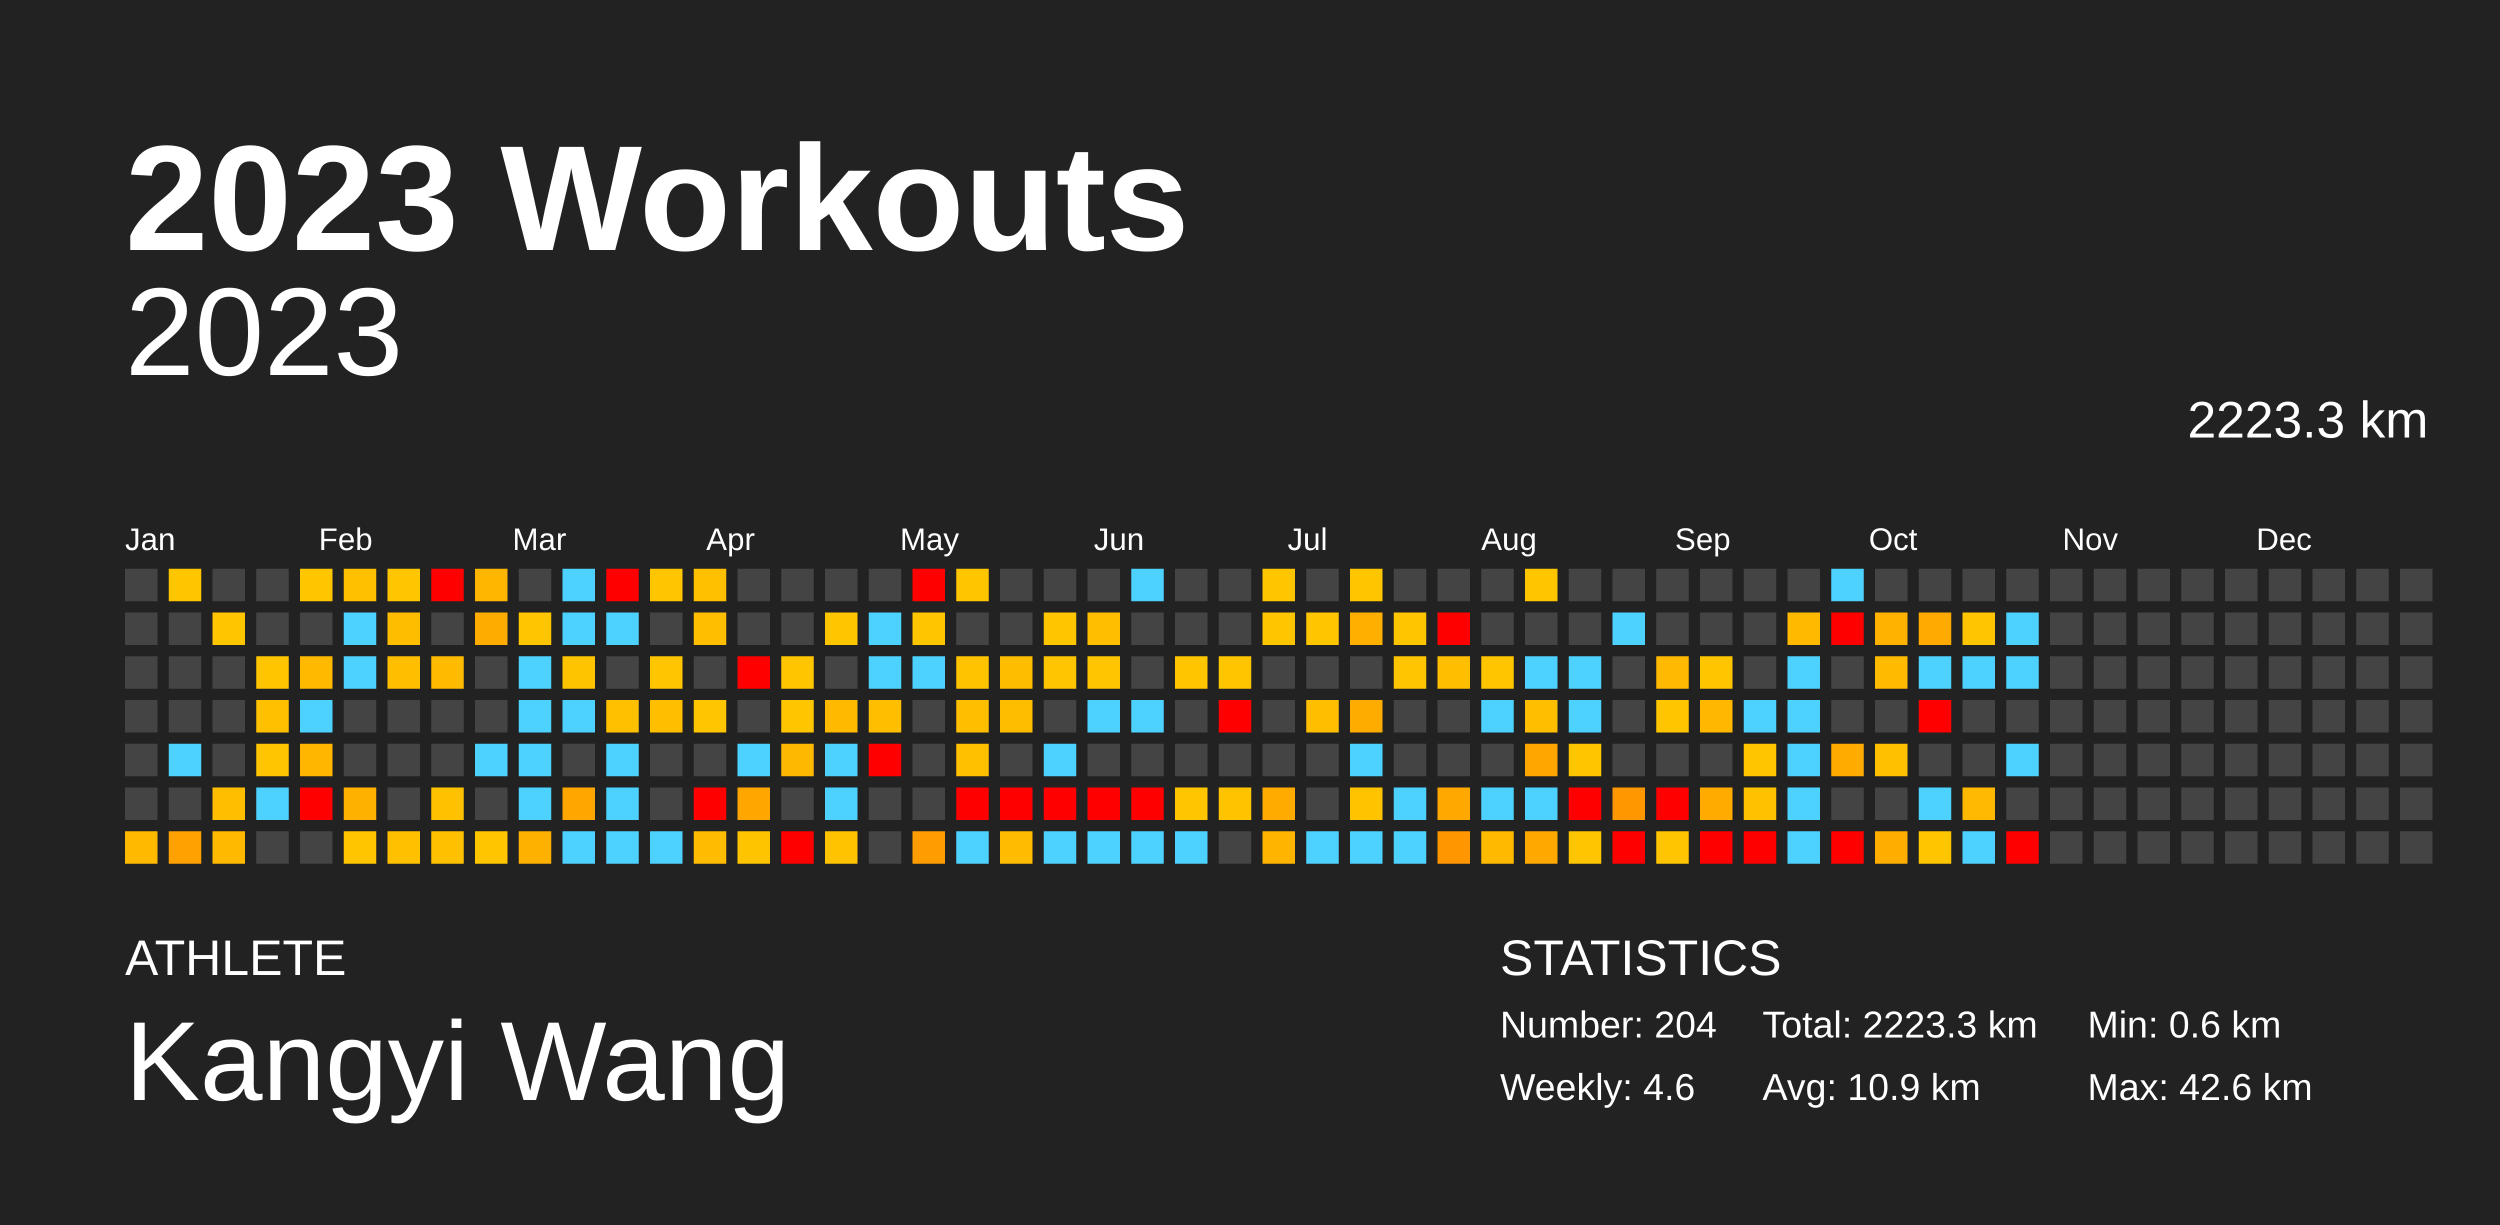
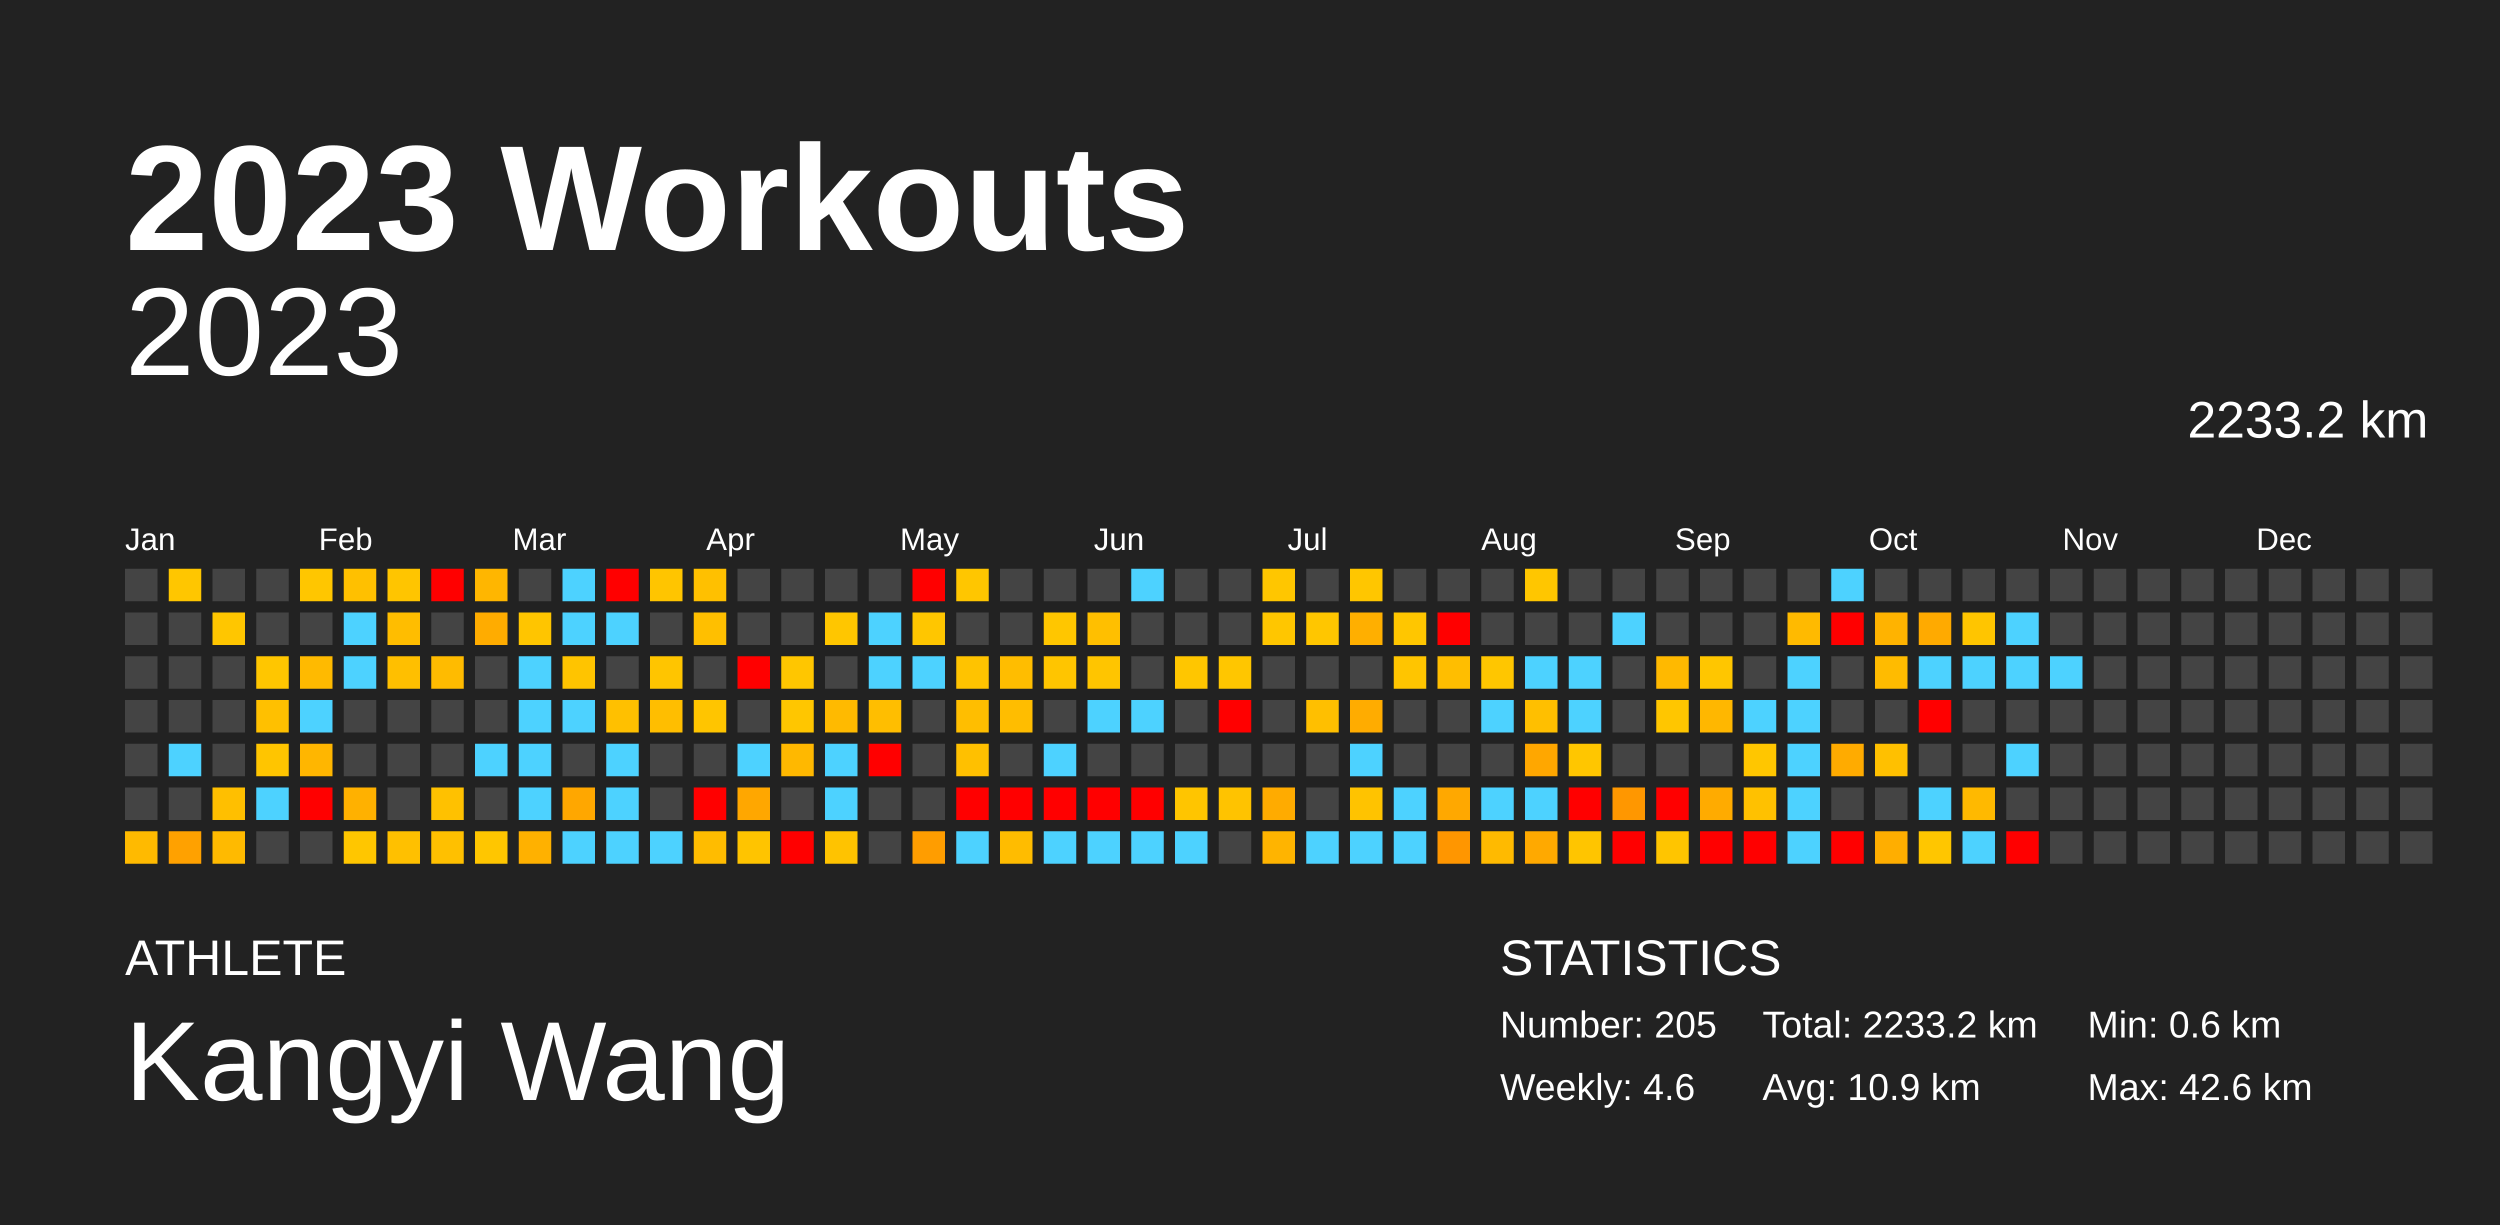
<svg xmlns="http://www.w3.org/2000/svg" baseProfile="full" height="98mm" version="1.1" viewBox="0,0,200,98" width="200mm">
  <defs />
  <rect fill="#222222" height="98" width="200" x="0" y="0" />
  <text fill="#FFFFFF" style="font-size:12px; font-family:Arial; font-weight:bold;" x="10" y="20">2023 Workouts</text>
  <text fill="#FFFFFF" style="font-size:4px; font-family:Arial" x="10" y="78">ATHLETE</text>
  <text fill="#FFFFFF" style="font-size:9px; font-family:Arial" x="10" y="88">Kangyi Wang</text>
  <text fill="#FFFFFF" style="font-size:4px; font-family:Arial" x="120" y="78">STATISTICS</text>
-   <text fill="#FFFFFF" style="font-size:3px; font-family:Arial" x="120" y="83">Number: 204</text>
+   <text fill="#FFFFFF" style="font-size:3px; font-family:Arial" x="120" y="83">Number: 205</text>
  <text fill="#FFFFFF" style="font-size:3px; font-family:Arial" x="120" y="88">Weekly: 4.6</text>
-   <text fill="#FFFFFF" style="font-size:3px; font-family:Arial" x="141" y="83">Total: 2223.3 km</text>
+   <text fill="#FFFFFF" style="font-size:3px; font-family:Arial" x="141" y="83">Total: 2233.2 km</text>
  <text fill="#FFFFFF" style="font-size:3px; font-family:Arial" x="141" y="88">Avg: 10.9 km</text>
  <text fill="#FFFFFF" style="font-size:3px; font-family:Arial" x="167" y="83">Min: 0.6 km</text>
  <text fill="#FFFFFF" style="font-size:3px; font-family:Arial" x="167" y="88">Max: 42.6 km</text>
  <text alignment-baseline="hanging" fill="#FFFFFF" style="font-size:10.0px; font-family:Arial;" x="10" y="30">2023</text>
-   <text alignment-baseline="hanging" fill="#FFFFFF" style="font-size:4.125px; font-family:Arial;" x="175" y="35">2223.3 km</text>
+   <text alignment-baseline="hanging" fill="#FFFFFF" style="font-size:4.125px; font-family:Arial;" x="175" y="35">2233.2 km</text>
  <text fill="#FFFFFF" style="font-size:2.5px; font-family:Arial" x="10.0" y="44">Jan</text>
  <text fill="#FFFFFF" style="font-size:2.5px; font-family:Arial" x="25.5" y="44">Feb</text>
  <text fill="#FFFFFF" style="font-size:2.5px; font-family:Arial" x="41.0" y="44">Mar</text>
  <text fill="#FFFFFF" style="font-size:2.5px; font-family:Arial" x="56.5" y="44">Apr</text>
  <text fill="#FFFFFF" style="font-size:2.5px; font-family:Arial" x="72.0" y="44">May</text>
  <text fill="#FFFFFF" style="font-size:2.5px; font-family:Arial" x="87.5" y="44">Jun</text>
  <text fill="#FFFFFF" style="font-size:2.5px; font-family:Arial" x="103.0" y="44">Jul</text>
  <text fill="#FFFFFF" style="font-size:2.5px; font-family:Arial" x="118.5" y="44">Aug</text>
  <text fill="#FFFFFF" style="font-size:2.5px; font-family:Arial" x="134.0" y="44">Sep</text>
  <text fill="#FFFFFF" style="font-size:2.5px; font-family:Arial" x="149.5" y="44">Oct</text>
  <text fill="#FFFFFF" style="font-size:2.5px; font-family:Arial" x="165.0" y="44">Nov</text>
  <text fill="#FFFFFF" style="font-size:2.5px; font-family:Arial" x="180.5" y="44">Dec</text>
  <rect fill="#444444" height="2.6" width="2.6" x="10.0" y="45.5" />
  <rect fill="#444444" height="2.6" width="2.6" x="10.0" y="49.0" />
  <rect fill="#444444" height="2.6" width="2.6" x="10.0" y="52.5" />
  <rect fill="#444444" height="2.6" width="2.6" x="10.0" y="56.0" />
  <rect fill="#444444" height="2.6" width="2.6" x="10.0" y="59.5" />
  <rect fill="#444444" height="2.6" width="2.6" x="10.0" y="63.0" />
  <rect fill="#ffba00" height="2.6" width="2.6" x="10.0" y="66.5" />
  <rect fill="#ffc600" height="2.6" width="2.6" x="13.5" y="45.5" />
  <rect fill="#444444" height="2.6" width="2.6" x="13.5" y="49.0" />
  <rect fill="#444444" height="2.6" width="2.6" x="13.5" y="52.5" />
  <rect fill="#444444" height="2.6" width="2.6" x="13.5" y="56.0" />
  <rect fill="#4dd2ff" height="2.6" width="2.6" x="13.5" y="59.5" />
  <rect fill="#444444" height="2.6" width="2.6" x="13.5" y="63.0" />
  <rect fill="#ffa100" height="2.6" width="2.6" x="13.5" y="66.5" />
  <rect fill="#444444" height="2.6" width="2.6" x="17.0" y="45.5" />
  <rect fill="#ffc600" height="2.6" width="2.6" x="17.0" y="49.0" />
  <rect fill="#444444" height="2.6" width="2.6" x="17.0" y="52.5" />
  <rect fill="#444444" height="2.6" width="2.6" x="17.0" y="56.0" />
  <rect fill="#444444" height="2.6" width="2.6" x="17.0" y="59.5" />
  <rect fill="#ffbf00" height="2.6" width="2.6" x="17.0" y="63.0" />
  <rect fill="#ffba00" height="2.6" width="2.6" x="17.0" y="66.5" />
  <rect fill="#444444" height="2.6" width="2.6" x="20.5" y="45.5" />
  <rect fill="#444444" height="2.6" width="2.6" x="20.5" y="49.0" />
  <rect fill="#ffc600" height="2.6" width="2.6" x="20.5" y="52.5" />
  <rect fill="#ffc000" height="2.6" width="2.6" x="20.5" y="56.0" />
  <rect fill="#ffc500" height="2.6" width="2.6" x="20.5" y="59.5" />
  <rect fill="#4dd2ff" height="2.6" width="2.6" x="20.5" y="63.0" />
  <rect fill="#444444" height="2.6" width="2.6" x="20.5" y="66.5" />
  <rect fill="#ffc600" height="2.6" width="2.6" x="24.0" y="45.5" />
  <rect fill="#444444" height="2.6" width="2.6" x="24.0" y="49.0" />
  <rect fill="#ffba00" height="2.6" width="2.6" x="24.0" y="52.5" />
  <rect fill="#4dd2ff" height="2.6" width="2.6" x="24.0" y="56.0" />
  <rect fill="#ffb600" height="2.6" width="2.6" x="24.0" y="59.5" />
  <rect fill="red" height="2.6" width="2.6" x="24.0" y="63.0" />
  <rect fill="#444444" height="2.6" width="2.6" x="24.0" y="66.5" />
  <rect fill="#ffc000" height="2.6" width="2.6" x="27.5" y="45.5" />
  <rect fill="#4dd2ff" height="2.6" width="2.6" x="27.5" y="49.0" />
  <rect fill="#4dd2ff" height="2.6" width="2.6" x="27.5" y="52.5" />
  <rect fill="#444444" height="2.6" width="2.6" x="27.5" y="56.0" />
  <rect fill="#444444" height="2.6" width="2.6" x="27.5" y="59.5" />
  <rect fill="#ffb100" height="2.6" width="2.6" x="27.5" y="63.0" />
  <rect fill="#ffc600" height="2.6" width="2.6" x="27.5" y="66.5" />
  <rect fill="#ffc500" height="2.6" width="2.6" x="31.0" y="45.5" />
  <rect fill="#ffbd00" height="2.6" width="2.6" x="31.0" y="49.0" />
  <rect fill="#ffbf00" height="2.6" width="2.6" x="31.0" y="52.5" />
  <rect fill="#444444" height="2.6" width="2.6" x="31.0" y="56.0" />
  <rect fill="#444444" height="2.6" width="2.6" x="31.0" y="59.5" />
  <rect fill="#444444" height="2.6" width="2.6" x="31.0" y="63.0" />
  <rect fill="#ffc000" height="2.6" width="2.6" x="31.0" y="66.5" />
  <rect fill="red" height="2.6" width="2.6" x="34.5" y="45.5" />
  <rect fill="#444444" height="2.6" width="2.6" x="34.5" y="49.0" />
  <rect fill="#ffbb00" height="2.6" width="2.6" x="34.5" y="52.5" />
  <rect fill="#444444" height="2.6" width="2.6" x="34.5" y="56.0" />
  <rect fill="#444444" height="2.6" width="2.6" x="34.5" y="59.5" />
  <rect fill="#ffc100" height="2.6" width="2.6" x="34.5" y="63.0" />
  <rect fill="#ffc000" height="2.6" width="2.6" x="34.5" y="66.5" />
  <rect fill="#ffb600" height="2.6" width="2.6" x="38.0" y="45.5" />
  <rect fill="#ffac00" height="2.6" width="2.6" x="38.0" y="49.0" />
  <rect fill="#444444" height="2.6" width="2.6" x="38.0" y="52.5" />
  <rect fill="#444444" height="2.6" width="2.6" x="38.0" y="56.0" />
  <rect fill="#4dd2ff" height="2.6" width="2.6" x="38.0" y="59.5" />
  <rect fill="#444444" height="2.6" width="2.6" x="38.0" y="63.0" />
  <rect fill="#ffc600" height="2.6" width="2.6" x="38.0" y="66.5" />
  <rect fill="#444444" height="2.6" width="2.6" x="41.5" y="45.5" />
  <rect fill="#ffc500" height="2.6" width="2.6" x="41.5" y="49.0" />
  <rect fill="#4dd2ff" height="2.6" width="2.6" x="41.5" y="52.5" />
  <rect fill="#4dd2ff" height="2.6" width="2.6" x="41.5" y="56.0" />
  <rect fill="#4dd2ff" height="2.6" width="2.6" x="41.5" y="59.5" />
  <rect fill="#4dd2ff" height="2.6" width="2.6" x="41.5" y="63.0" />
  <rect fill="#ffb100" height="2.6" width="2.6" x="41.5" y="66.5" />
  <rect fill="#4dd2ff" height="2.6" width="2.6" x="45.0" y="45.5" />
  <rect fill="#4dd2ff" height="2.6" width="2.6" x="45.0" y="49.0" />
  <rect fill="#ffc400" height="2.6" width="2.6" x="45.0" y="52.5" />
  <rect fill="#4dd2ff" height="2.6" width="2.6" x="45.0" y="56.0" />
  <rect fill="#444444" height="2.6" width="2.6" x="45.0" y="59.5" />
  <rect fill="#ffa700" height="2.6" width="2.6" x="45.0" y="63.0" />
  <rect fill="#4dd2ff" height="2.6" width="2.6" x="45.0" y="66.5" />
  <rect fill="red" height="2.6" width="2.6" x="48.5" y="45.5" />
  <rect fill="#4dd2ff" height="2.6" width="2.6" x="48.5" y="49.0" />
  <rect fill="#444444" height="2.6" width="2.6" x="48.5" y="52.5" />
  <rect fill="#ffc000" height="2.6" width="2.6" x="48.5" y="56.0" />
  <rect fill="#4dd2ff" height="2.6" width="2.6" x="48.5" y="59.5" />
  <rect fill="#4dd2ff" height="2.6" width="2.6" x="48.5" y="63.0" />
  <rect fill="#4dd2ff" height="2.6" width="2.6" x="48.5" y="66.5" />
  <rect fill="#ffc500" height="2.6" width="2.6" x="52.0" y="45.5" />
  <rect fill="#444444" height="2.6" width="2.6" x="52.0" y="49.0" />
  <rect fill="#ffc500" height="2.6" width="2.6" x="52.0" y="52.5" />
  <rect fill="#ffbe00" height="2.6" width="2.6" x="52.0" y="56.0" />
  <rect fill="#444444" height="2.6" width="2.6" x="52.0" y="59.5" />
  <rect fill="#444444" height="2.6" width="2.6" x="52.0" y="63.0" />
  <rect fill="#4dd2ff" height="2.6" width="2.6" x="52.0" y="66.5" />
  <rect fill="#ffc000" height="2.6" width="2.6" x="55.5" y="45.5" />
  <rect fill="#ffbf00" height="2.6" width="2.6" x="55.5" y="49.0" />
  <rect fill="#444444" height="2.6" width="2.6" x="55.5" y="52.5" />
  <rect fill="#ffc500" height="2.6" width="2.6" x="55.5" y="56.0" />
  <rect fill="#444444" height="2.6" width="2.6" x="55.5" y="59.5" />
  <rect fill="red" height="2.6" width="2.6" x="55.5" y="63.0" />
  <rect fill="#ffbc00" height="2.6" width="2.6" x="55.5" y="66.5" />
  <rect fill="#444444" height="2.6" width="2.6" x="59.0" y="45.5" />
  <rect fill="#444444" height="2.6" width="2.6" x="59.0" y="49.0" />
  <rect fill="red" height="2.6" width="2.6" x="59.0" y="52.5" />
  <rect fill="#444444" height="2.6" width="2.6" x="59.0" y="56.0" />
  <rect fill="#4dd2ff" height="2.6" width="2.6" x="59.0" y="59.5" />
  <rect fill="#ffa700" height="2.6" width="2.6" x="59.0" y="63.0" />
  <rect fill="#ffc400" height="2.6" width="2.6" x="59.0" y="66.5" />
  <rect fill="#444444" height="2.6" width="2.6" x="62.5" y="45.5" />
  <rect fill="#444444" height="2.6" width="2.6" x="62.5" y="49.0" />
  <rect fill="#ffc600" height="2.6" width="2.6" x="62.5" y="52.5" />
  <rect fill="#ffc600" height="2.6" width="2.6" x="62.5" y="56.0" />
  <rect fill="#ffb800" height="2.6" width="2.6" x="62.5" y="59.5" />
  <rect fill="#444444" height="2.6" width="2.6" x="62.5" y="63.0" />
  <rect fill="red" height="2.6" width="2.6" x="62.5" y="66.5" />
  <rect fill="#444444" height="2.6" width="2.6" x="66.0" y="45.5" />
  <rect fill="#ffc600" height="2.6" width="2.6" x="66.0" y="49.0" />
  <rect fill="#444444" height="2.6" width="2.6" x="66.0" y="52.5" />
  <rect fill="#ffba00" height="2.6" width="2.6" x="66.0" y="56.0" />
  <rect fill="#4dd2ff" height="2.6" width="2.6" x="66.0" y="59.5" />
  <rect fill="#4dd2ff" height="2.6" width="2.6" x="66.0" y="63.0" />
  <rect fill="#ffc300" height="2.6" width="2.6" x="66.0" y="66.5" />
  <rect fill="#444444" height="2.6" width="2.6" x="69.5" y="45.5" />
  <rect fill="#4dd2ff" height="2.6" width="2.6" x="69.5" y="49.0" />
  <rect fill="#4dd2ff" height="2.6" width="2.6" x="69.5" y="52.5" />
  <rect fill="#ffbe00" height="2.6" width="2.6" x="69.5" y="56.0" />
  <rect fill="red" height="2.6" width="2.6" x="69.5" y="59.5" />
  <rect fill="#444444" height="2.6" width="2.6" x="69.5" y="63.0" />
  <rect fill="#444444" height="2.6" width="2.6" x="69.5" y="66.5" />
  <rect fill="red" height="2.6" width="2.6" x="73.0" y="45.5" />
  <rect fill="#ffc600" height="2.6" width="2.6" x="73.0" y="49.0" />
  <rect fill="#4dd2ff" height="2.6" width="2.6" x="73.0" y="52.5" />
  <rect fill="#444444" height="2.6" width="2.6" x="73.0" y="56.0" />
  <rect fill="#444444" height="2.6" width="2.6" x="73.0" y="59.5" />
  <rect fill="#444444" height="2.6" width="2.6" x="73.0" y="63.0" />
  <rect fill="#ff9d00" height="2.6" width="2.6" x="73.0" y="66.5" />
  <rect fill="#ffc600" height="2.6" width="2.6" x="76.5" y="45.5" />
  <rect fill="#444444" height="2.6" width="2.6" x="76.5" y="49.0" />
  <rect fill="#ffc300" height="2.6" width="2.6" x="76.5" y="52.5" />
  <rect fill="#ffbe00" height="2.6" width="2.6" x="76.5" y="56.0" />
  <rect fill="#ffc000" height="2.6" width="2.6" x="76.5" y="59.5" />
  <rect fill="red" height="2.6" width="2.6" x="76.5" y="63.0" />
  <rect fill="#4dd2ff" height="2.6" width="2.6" x="76.5" y="66.5" />
  <rect fill="#444444" height="2.6" width="2.6" x="80.0" y="45.5" />
  <rect fill="#444444" height="2.6" width="2.6" x="80.0" y="49.0" />
  <rect fill="#ffbd00" height="2.6" width="2.6" x="80.0" y="52.5" />
  <rect fill="#ffbd00" height="2.6" width="2.6" x="80.0" y="56.0" />
  <rect fill="#444444" height="2.6" width="2.6" x="80.0" y="59.5" />
  <rect fill="red" height="2.6" width="2.6" x="80.0" y="63.0" />
  <rect fill="#ffbc00" height="2.6" width="2.6" x="80.0" y="66.5" />
  <rect fill="#444444" height="2.6" width="2.6" x="83.5" y="45.5" />
  <rect fill="#ffc600" height="2.6" width="2.6" x="83.5" y="49.0" />
  <rect fill="#ffc500" height="2.6" width="2.6" x="83.5" y="52.5" />
  <rect fill="#444444" height="2.6" width="2.6" x="83.5" y="56.0" />
  <rect fill="#4dd2ff" height="2.6" width="2.6" x="83.5" y="59.5" />
  <rect fill="red" height="2.6" width="2.6" x="83.5" y="63.0" />
  <rect fill="#4dd2ff" height="2.6" width="2.6" x="83.5" y="66.5" />
  <rect fill="#444444" height="2.6" width="2.6" x="87.0" y="45.5" />
  <rect fill="#ffbf00" height="2.6" width="2.6" x="87.0" y="49.0" />
  <rect fill="#ffc500" height="2.6" width="2.6" x="87.0" y="52.5" />
  <rect fill="#4dd2ff" height="2.6" width="2.6" x="87.0" y="56.0" />
  <rect fill="#444444" height="2.6" width="2.6" x="87.0" y="59.5" />
  <rect fill="red" height="2.6" width="2.6" x="87.0" y="63.0" />
  <rect fill="#4dd2ff" height="2.6" width="2.6" x="87.0" y="66.5" />
  <rect fill="#4dd2ff" height="2.6" width="2.6" x="90.5" y="45.5" />
  <rect fill="#444444" height="2.6" width="2.6" x="90.5" y="49.0" />
  <rect fill="#444444" height="2.6" width="2.6" x="90.5" y="52.5" />
  <rect fill="#4dd2ff" height="2.6" width="2.6" x="90.5" y="56.0" />
  <rect fill="#444444" height="2.6" width="2.6" x="90.5" y="59.5" />
  <rect fill="red" height="2.6" width="2.6" x="90.5" y="63.0" />
  <rect fill="#4dd2ff" height="2.6" width="2.6" x="90.5" y="66.5" />
  <rect fill="#444444" height="2.6" width="2.6" x="94.0" y="45.5" />
  <rect fill="#444444" height="2.6" width="2.6" x="94.0" y="49.0" />
  <rect fill="#ffc600" height="2.6" width="2.6" x="94.0" y="52.5" />
  <rect fill="#444444" height="2.6" width="2.6" x="94.0" y="56.0" />
  <rect fill="#444444" height="2.6" width="2.6" x="94.0" y="59.5" />
  <rect fill="#ffc500" height="2.6" width="2.6" x="94.0" y="63.0" />
  <rect fill="#4dd2ff" height="2.6" width="2.6" x="94.0" y="66.5" />
  <rect fill="#444444" height="2.6" width="2.6" x="97.5" y="45.5" />
  <rect fill="#444444" height="2.6" width="2.6" x="97.5" y="49.0" />
  <rect fill="#ffc600" height="2.6" width="2.6" x="97.5" y="52.5" />
  <rect fill="red" height="2.6" width="2.6" x="97.5" y="56.0" />
  <rect fill="#444444" height="2.6" width="2.6" x="97.5" y="59.5" />
  <rect fill="#ffc300" height="2.6" width="2.6" x="97.5" y="63.0" />
  <rect fill="#444444" height="2.6" width="2.6" x="97.5" y="66.5" />
  <rect fill="#ffc600" height="2.6" width="2.6" x="101.0" y="45.5" />
  <rect fill="#ffc600" height="2.6" width="2.6" x="101.0" y="49.0" />
  <rect fill="#444444" height="2.6" width="2.6" x="101.0" y="52.5" />
  <rect fill="#444444" height="2.6" width="2.6" x="101.0" y="56.0" />
  <rect fill="#444444" height="2.6" width="2.6" x="101.0" y="59.5" />
  <rect fill="#ffab00" height="2.6" width="2.6" x="101.0" y="63.0" />
  <rect fill="#ffb400" height="2.6" width="2.6" x="101.0" y="66.5" />
  <rect fill="#444444" height="2.6" width="2.6" x="104.5" y="45.5" />
  <rect fill="#ffc600" height="2.6" width="2.6" x="104.5" y="49.0" />
  <rect fill="#444444" height="2.6" width="2.6" x="104.5" y="52.5" />
  <rect fill="#ffbf00" height="2.6" width="2.6" x="104.5" y="56.0" />
  <rect fill="#444444" height="2.6" width="2.6" x="104.5" y="59.5" />
  <rect fill="#444444" height="2.6" width="2.6" x="104.5" y="63.0" />
  <rect fill="#4dd2ff" height="2.6" width="2.6" x="104.5" y="66.5" />
  <rect fill="#ffc600" height="2.6" width="2.6" x="108.0" y="45.5" />
  <rect fill="#ffaf00" height="2.6" width="2.6" x="108.0" y="49.0" />
  <rect fill="#444444" height="2.6" width="2.6" x="108.0" y="52.5" />
  <rect fill="#ffac00" height="2.6" width="2.6" x="108.0" y="56.0" />
  <rect fill="#4dd2ff" height="2.6" width="2.6" x="108.0" y="59.5" />
  <rect fill="#ffc300" height="2.6" width="2.6" x="108.0" y="63.0" />
  <rect fill="#4dd2ff" height="2.6" width="2.6" x="108.0" y="66.5" />
  <rect fill="#444444" height="2.6" width="2.6" x="111.5" y="45.5" />
  <rect fill="#ffc600" height="2.6" width="2.6" x="111.5" y="49.0" />
  <rect fill="#ffc500" height="2.6" width="2.6" x="111.5" y="52.5" />
  <rect fill="#444444" height="2.6" width="2.6" x="111.5" y="56.0" />
  <rect fill="#444444" height="2.6" width="2.6" x="111.5" y="59.5" />
  <rect fill="#4dd2ff" height="2.6" width="2.6" x="111.5" y="63.0" />
  <rect fill="#4dd2ff" height="2.6" width="2.6" x="111.5" y="66.5" />
  <rect fill="#444444" height="2.6" width="2.6" x="115.0" y="45.5" />
  <rect fill="red" height="2.6" width="2.6" x="115.0" y="49.0" />
  <rect fill="#ffbe00" height="2.6" width="2.6" x="115.0" y="52.5" />
  <rect fill="#444444" height="2.6" width="2.6" x="115.0" y="56.0" />
  <rect fill="#444444" height="2.6" width="2.6" x="115.0" y="59.5" />
  <rect fill="#ffa800" height="2.6" width="2.6" x="115.0" y="63.0" />
  <rect fill="#ff9600" height="2.6" width="2.6" x="115.0" y="66.5" />
  <rect fill="#444444" height="2.6" width="2.6" x="118.5" y="45.5" />
  <rect fill="#444444" height="2.6" width="2.6" x="118.5" y="49.0" />
  <rect fill="#ffc600" height="2.6" width="2.6" x="118.5" y="52.5" />
  <rect fill="#4dd2ff" height="2.6" width="2.6" x="118.5" y="56.0" />
  <rect fill="#444444" height="2.6" width="2.6" x="118.5" y="59.5" />
  <rect fill="#4dd2ff" height="2.6" width="2.6" x="118.5" y="63.0" />
  <rect fill="#ffba00" height="2.6" width="2.6" x="118.5" y="66.5" />
  <rect fill="#ffc600" height="2.6" width="2.6" x="122.0" y="45.5" />
  <rect fill="#444444" height="2.6" width="2.6" x="122.0" y="49.0" />
  <rect fill="#4dd2ff" height="2.6" width="2.6" x="122.0" y="52.5" />
  <rect fill="#ffbf00" height="2.6" width="2.6" x="122.0" y="56.0" />
  <rect fill="#ffa700" height="2.6" width="2.6" x="122.0" y="59.5" />
  <rect fill="#4dd2ff" height="2.6" width="2.6" x="122.0" y="63.0" />
  <rect fill="#ffa900" height="2.6" width="2.6" x="122.0" y="66.5" />
  <rect fill="#444444" height="2.6" width="2.6" x="125.5" y="45.5" />
  <rect fill="#444444" height="2.6" width="2.6" x="125.5" y="49.0" />
  <rect fill="#4dd2ff" height="2.6" width="2.6" x="125.5" y="52.5" />
  <rect fill="#4dd2ff" height="2.6" width="2.6" x="125.5" y="56.0" />
  <rect fill="#ffc600" height="2.6" width="2.6" x="125.5" y="59.5" />
  <rect fill="red" height="2.6" width="2.6" x="125.5" y="63.0" />
  <rect fill="#ffc500" height="2.6" width="2.6" x="125.5" y="66.5" />
  <rect fill="#444444" height="2.6" width="2.6" x="129.0" y="45.5" />
  <rect fill="#4dd2ff" height="2.6" width="2.6" x="129.0" y="49.0" />
  <rect fill="#444444" height="2.6" width="2.6" x="129.0" y="52.5" />
  <rect fill="#444444" height="2.6" width="2.6" x="129.0" y="56.0" />
  <rect fill="#444444" height="2.6" width="2.6" x="129.0" y="59.5" />
  <rect fill="#ff9700" height="2.6" width="2.6" x="129.0" y="63.0" />
  <rect fill="red" height="2.6" width="2.6" x="129.0" y="66.5" />
  <rect fill="#444444" height="2.6" width="2.6" x="132.5" y="45.5" />
  <rect fill="#444444" height="2.6" width="2.6" x="132.5" y="49.0" />
  <rect fill="#ffb900" height="2.6" width="2.6" x="132.5" y="52.5" />
  <rect fill="#ffc600" height="2.6" width="2.6" x="132.5" y="56.0" />
  <rect fill="#444444" height="2.6" width="2.6" x="132.5" y="59.5" />
  <rect fill="red" height="2.6" width="2.6" x="132.5" y="63.0" />
  <rect fill="#ffc500" height="2.6" width="2.6" x="132.5" y="66.5" />
  <rect fill="#444444" height="2.6" width="2.6" x="136.0" y="45.5" />
  <rect fill="#444444" height="2.6" width="2.6" x="136.0" y="49.0" />
  <rect fill="#ffc600" height="2.6" width="2.6" x="136.0" y="52.5" />
  <rect fill="#ffb700" height="2.6" width="2.6" x="136.0" y="56.0" />
  <rect fill="#444444" height="2.6" width="2.6" x="136.0" y="59.5" />
  <rect fill="#ffab00" height="2.6" width="2.6" x="136.0" y="63.0" />
  <rect fill="red" height="2.6" width="2.6" x="136.0" y="66.5" />
  <rect fill="#444444" height="2.6" width="2.6" x="139.5" y="45.5" />
  <rect fill="#444444" height="2.6" width="2.6" x="139.5" y="49.0" />
  <rect fill="#444444" height="2.6" width="2.6" x="139.5" y="52.5" />
  <rect fill="#4dd2ff" height="2.6" width="2.6" x="139.5" y="56.0" />
  <rect fill="#ffc600" height="2.6" width="2.6" x="139.5" y="59.5" />
  <rect fill="#ffc100" height="2.6" width="2.6" x="139.5" y="63.0" />
  <rect fill="red" height="2.6" width="2.6" x="139.5" y="66.5" />
  <rect fill="#444444" height="2.6" width="2.6" x="143.0" y="45.5" />
  <rect fill="#ffba00" height="2.6" width="2.6" x="143.0" y="49.0" />
  <rect fill="#4dd2ff" height="2.6" width="2.6" x="143.0" y="52.5" />
  <rect fill="#4dd2ff" height="2.6" width="2.6" x="143.0" y="56.0" />
  <rect fill="#4dd2ff" height="2.6" width="2.6" x="143.0" y="59.5" />
  <rect fill="#4dd2ff" height="2.6" width="2.6" x="143.0" y="63.0" />
  <rect fill="#4dd2ff" height="2.6" width="2.6" x="143.0" y="66.5" />
  <rect fill="#4dd2ff" height="2.6" width="2.6" x="146.5" y="45.5" />
  <rect fill="red" height="2.6" width="2.6" x="146.5" y="49.0" />
  <rect fill="#444444" height="2.6" width="2.6" x="146.5" y="52.5" />
  <rect fill="#444444" height="2.6" width="2.6" x="146.5" y="56.0" />
  <rect fill="#ffab00" height="2.6" width="2.6" x="146.5" y="59.5" />
  <rect fill="#444444" height="2.6" width="2.6" x="146.5" y="63.0" />
  <rect fill="red" height="2.6" width="2.6" x="146.5" y="66.5" />
  <rect fill="#444444" height="2.6" width="2.6" x="150.0" y="45.5" />
  <rect fill="#ffb300" height="2.6" width="2.6" x="150.0" y="49.0" />
  <rect fill="#ffbb00" height="2.6" width="2.6" x="150.0" y="52.5" />
  <rect fill="#444444" height="2.6" width="2.6" x="150.0" y="56.0" />
  <rect fill="#ffc000" height="2.6" width="2.6" x="150.0" y="59.5" />
  <rect fill="#444444" height="2.6" width="2.6" x="150.0" y="63.0" />
  <rect fill="#ffae00" height="2.6" width="2.6" x="150.0" y="66.5" />
  <rect fill="#444444" height="2.6" width="2.6" x="153.5" y="45.5" />
  <rect fill="#ffaa00" height="2.6" width="2.6" x="153.5" y="49.0" />
  <rect fill="#4dd2ff" height="2.6" width="2.6" x="153.5" y="52.5" />
  <rect fill="red" height="2.6" width="2.6" x="153.5" y="56.0" />
  <rect fill="#444444" height="2.6" width="2.6" x="153.5" y="59.5" />
  <rect fill="#4dd2ff" height="2.6" width="2.6" x="153.5" y="63.0" />
  <rect fill="#ffc600" height="2.6" width="2.6" x="153.5" y="66.5" />
  <rect fill="#444444" height="2.6" width="2.6" x="157.0" y="45.5" />
  <rect fill="#ffc500" height="2.6" width="2.6" x="157.0" y="49.0" />
  <rect fill="#4dd2ff" height="2.6" width="2.6" x="157.0" y="52.5" />
  <rect fill="#444444" height="2.6" width="2.6" x="157.0" y="56.0" />
  <rect fill="#444444" height="2.6" width="2.6" x="157.0" y="59.5" />
  <rect fill="#ffb900" height="2.6" width="2.6" x="157.0" y="63.0" />
  <rect fill="#4dd2ff" height="2.6" width="2.6" x="157.0" y="66.5" />
  <rect fill="#444444" height="2.6" width="2.6" x="160.5" y="45.5" />
  <rect fill="#4dd2ff" height="2.6" width="2.6" x="160.5" y="49.0" />
  <rect fill="#4dd2ff" height="2.6" width="2.6" x="160.5" y="52.5" />
  <rect fill="#444444" height="2.6" width="2.6" x="160.5" y="56.0" />
  <rect fill="#4dd2ff" height="2.6" width="2.6" x="160.5" y="59.5" />
  <rect fill="#444444" height="2.6" width="2.6" x="160.5" y="63.0" />
  <rect fill="red" height="2.6" width="2.6" x="160.5" y="66.5" />
  <rect fill="#444444" height="2.6" width="2.6" x="164.0" y="45.5" />
  <rect fill="#444444" height="2.6" width="2.6" x="164.0" y="49.0" />
-   <rect fill="#444444" height="2.6" width="2.6" x="164.0" y="52.5" />
+   <rect fill="#4dd2ff" height="2.6" width="2.6" x="164.0" y="52.5" />
  <rect fill="#444444" height="2.6" width="2.6" x="164.0" y="56.0" />
  <rect fill="#444444" height="2.6" width="2.6" x="164.0" y="59.5" />
  <rect fill="#444444" height="2.6" width="2.6" x="164.0" y="63.0" />
  <rect fill="#444444" height="2.6" width="2.6" x="164.0" y="66.5" />
  <rect fill="#444444" height="2.6" width="2.6" x="167.5" y="45.5" />
  <rect fill="#444444" height="2.6" width="2.6" x="167.5" y="49.0" />
  <rect fill="#444444" height="2.6" width="2.6" x="167.5" y="52.5" />
  <rect fill="#444444" height="2.6" width="2.6" x="167.5" y="56.0" />
  <rect fill="#444444" height="2.6" width="2.6" x="167.5" y="59.5" />
  <rect fill="#444444" height="2.6" width="2.6" x="167.5" y="63.0" />
  <rect fill="#444444" height="2.6" width="2.6" x="167.5" y="66.5" />
  <rect fill="#444444" height="2.6" width="2.6" x="171.0" y="45.5" />
  <rect fill="#444444" height="2.6" width="2.6" x="171.0" y="49.0" />
  <rect fill="#444444" height="2.6" width="2.6" x="171.0" y="52.5" />
  <rect fill="#444444" height="2.6" width="2.6" x="171.0" y="56.0" />
  <rect fill="#444444" height="2.6" width="2.6" x="171.0" y="59.5" />
  <rect fill="#444444" height="2.6" width="2.6" x="171.0" y="63.0" />
  <rect fill="#444444" height="2.6" width="2.6" x="171.0" y="66.5" />
  <rect fill="#444444" height="2.6" width="2.6" x="174.5" y="45.5" />
  <rect fill="#444444" height="2.6" width="2.6" x="174.5" y="49.0" />
  <rect fill="#444444" height="2.6" width="2.6" x="174.5" y="52.5" />
  <rect fill="#444444" height="2.6" width="2.6" x="174.5" y="56.0" />
  <rect fill="#444444" height="2.6" width="2.6" x="174.5" y="59.5" />
  <rect fill="#444444" height="2.6" width="2.6" x="174.5" y="63.0" />
  <rect fill="#444444" height="2.6" width="2.6" x="174.5" y="66.5" />
  <rect fill="#444444" height="2.6" width="2.6" x="178.0" y="45.5" />
  <rect fill="#444444" height="2.6" width="2.6" x="178.0" y="49.0" />
  <rect fill="#444444" height="2.6" width="2.6" x="178.0" y="52.5" />
  <rect fill="#444444" height="2.6" width="2.6" x="178.0" y="56.0" />
  <rect fill="#444444" height="2.6" width="2.6" x="178.0" y="59.5" />
  <rect fill="#444444" height="2.6" width="2.6" x="178.0" y="63.0" />
  <rect fill="#444444" height="2.6" width="2.6" x="178.0" y="66.5" />
  <rect fill="#444444" height="2.6" width="2.6" x="181.5" y="45.5" />
  <rect fill="#444444" height="2.6" width="2.6" x="181.5" y="49.0" />
  <rect fill="#444444" height="2.6" width="2.6" x="181.5" y="52.5" />
  <rect fill="#444444" height="2.6" width="2.6" x="181.5" y="56.0" />
  <rect fill="#444444" height="2.6" width="2.6" x="181.5" y="59.5" />
  <rect fill="#444444" height="2.6" width="2.6" x="181.5" y="63.0" />
  <rect fill="#444444" height="2.6" width="2.6" x="181.5" y="66.5" />
  <rect fill="#444444" height="2.6" width="2.6" x="185.0" y="45.5" />
  <rect fill="#444444" height="2.6" width="2.6" x="185.0" y="49.0" />
  <rect fill="#444444" height="2.6" width="2.6" x="185.0" y="52.5" />
  <rect fill="#444444" height="2.6" width="2.6" x="185.0" y="56.0" />
  <rect fill="#444444" height="2.6" width="2.6" x="185.0" y="59.5" />
  <rect fill="#444444" height="2.6" width="2.6" x="185.0" y="63.0" />
  <rect fill="#444444" height="2.6" width="2.6" x="185.0" y="66.5" />
  <rect fill="#444444" height="2.6" width="2.6" x="188.5" y="45.5" />
  <rect fill="#444444" height="2.6" width="2.6" x="188.5" y="49.0" />
  <rect fill="#444444" height="2.6" width="2.6" x="188.5" y="52.5" />
  <rect fill="#444444" height="2.6" width="2.6" x="188.5" y="56.0" />
  <rect fill="#444444" height="2.6" width="2.6" x="188.5" y="59.5" />
  <rect fill="#444444" height="2.6" width="2.6" x="188.5" y="63.0" />
  <rect fill="#444444" height="2.6" width="2.6" x="188.5" y="66.5" />
  <rect fill="#444444" height="2.6" width="2.6" x="192.0" y="45.5" />
  <rect fill="#444444" height="2.6" width="2.6" x="192.0" y="49.0" />
  <rect fill="#444444" height="2.6" width="2.6" x="192.0" y="52.5" />
  <rect fill="#444444" height="2.6" width="2.6" x="192.0" y="56.0" />
  <rect fill="#444444" height="2.6" width="2.6" x="192.0" y="59.5" />
  <rect fill="#444444" height="2.6" width="2.6" x="192.0" y="63.0" />
  <rect fill="#444444" height="2.6" width="2.6" x="192.0" y="66.5" />
</svg>
